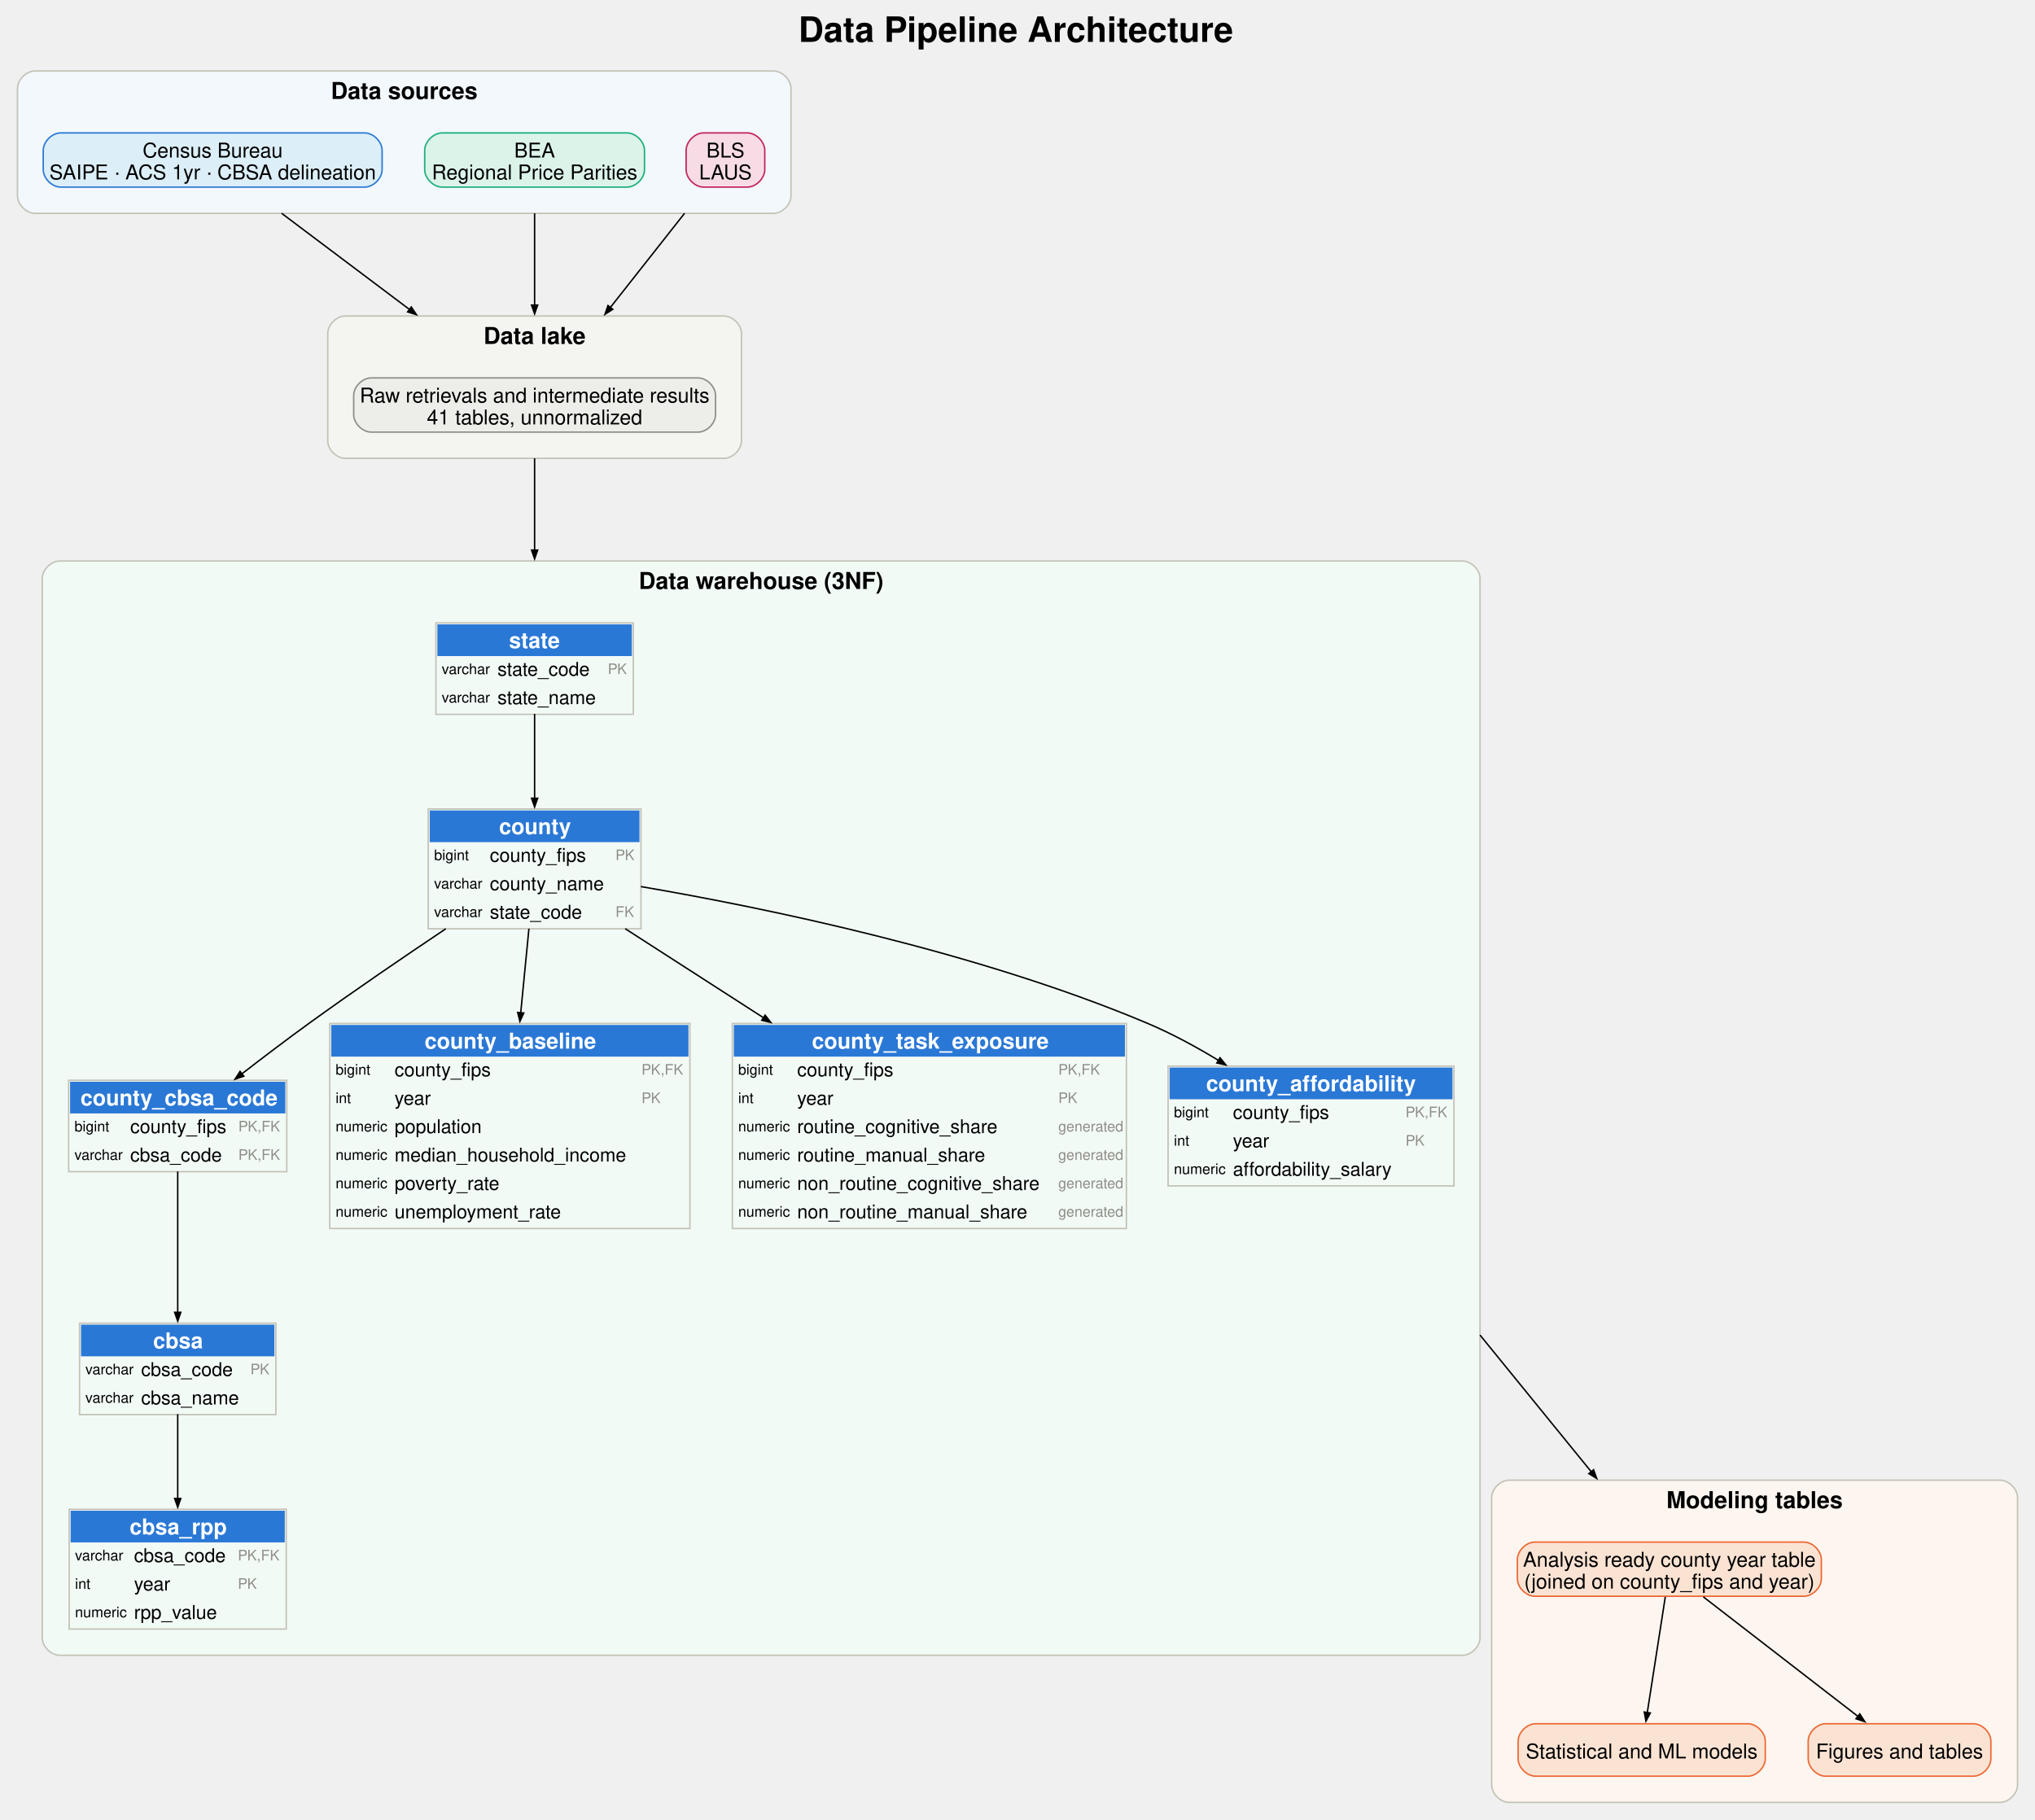
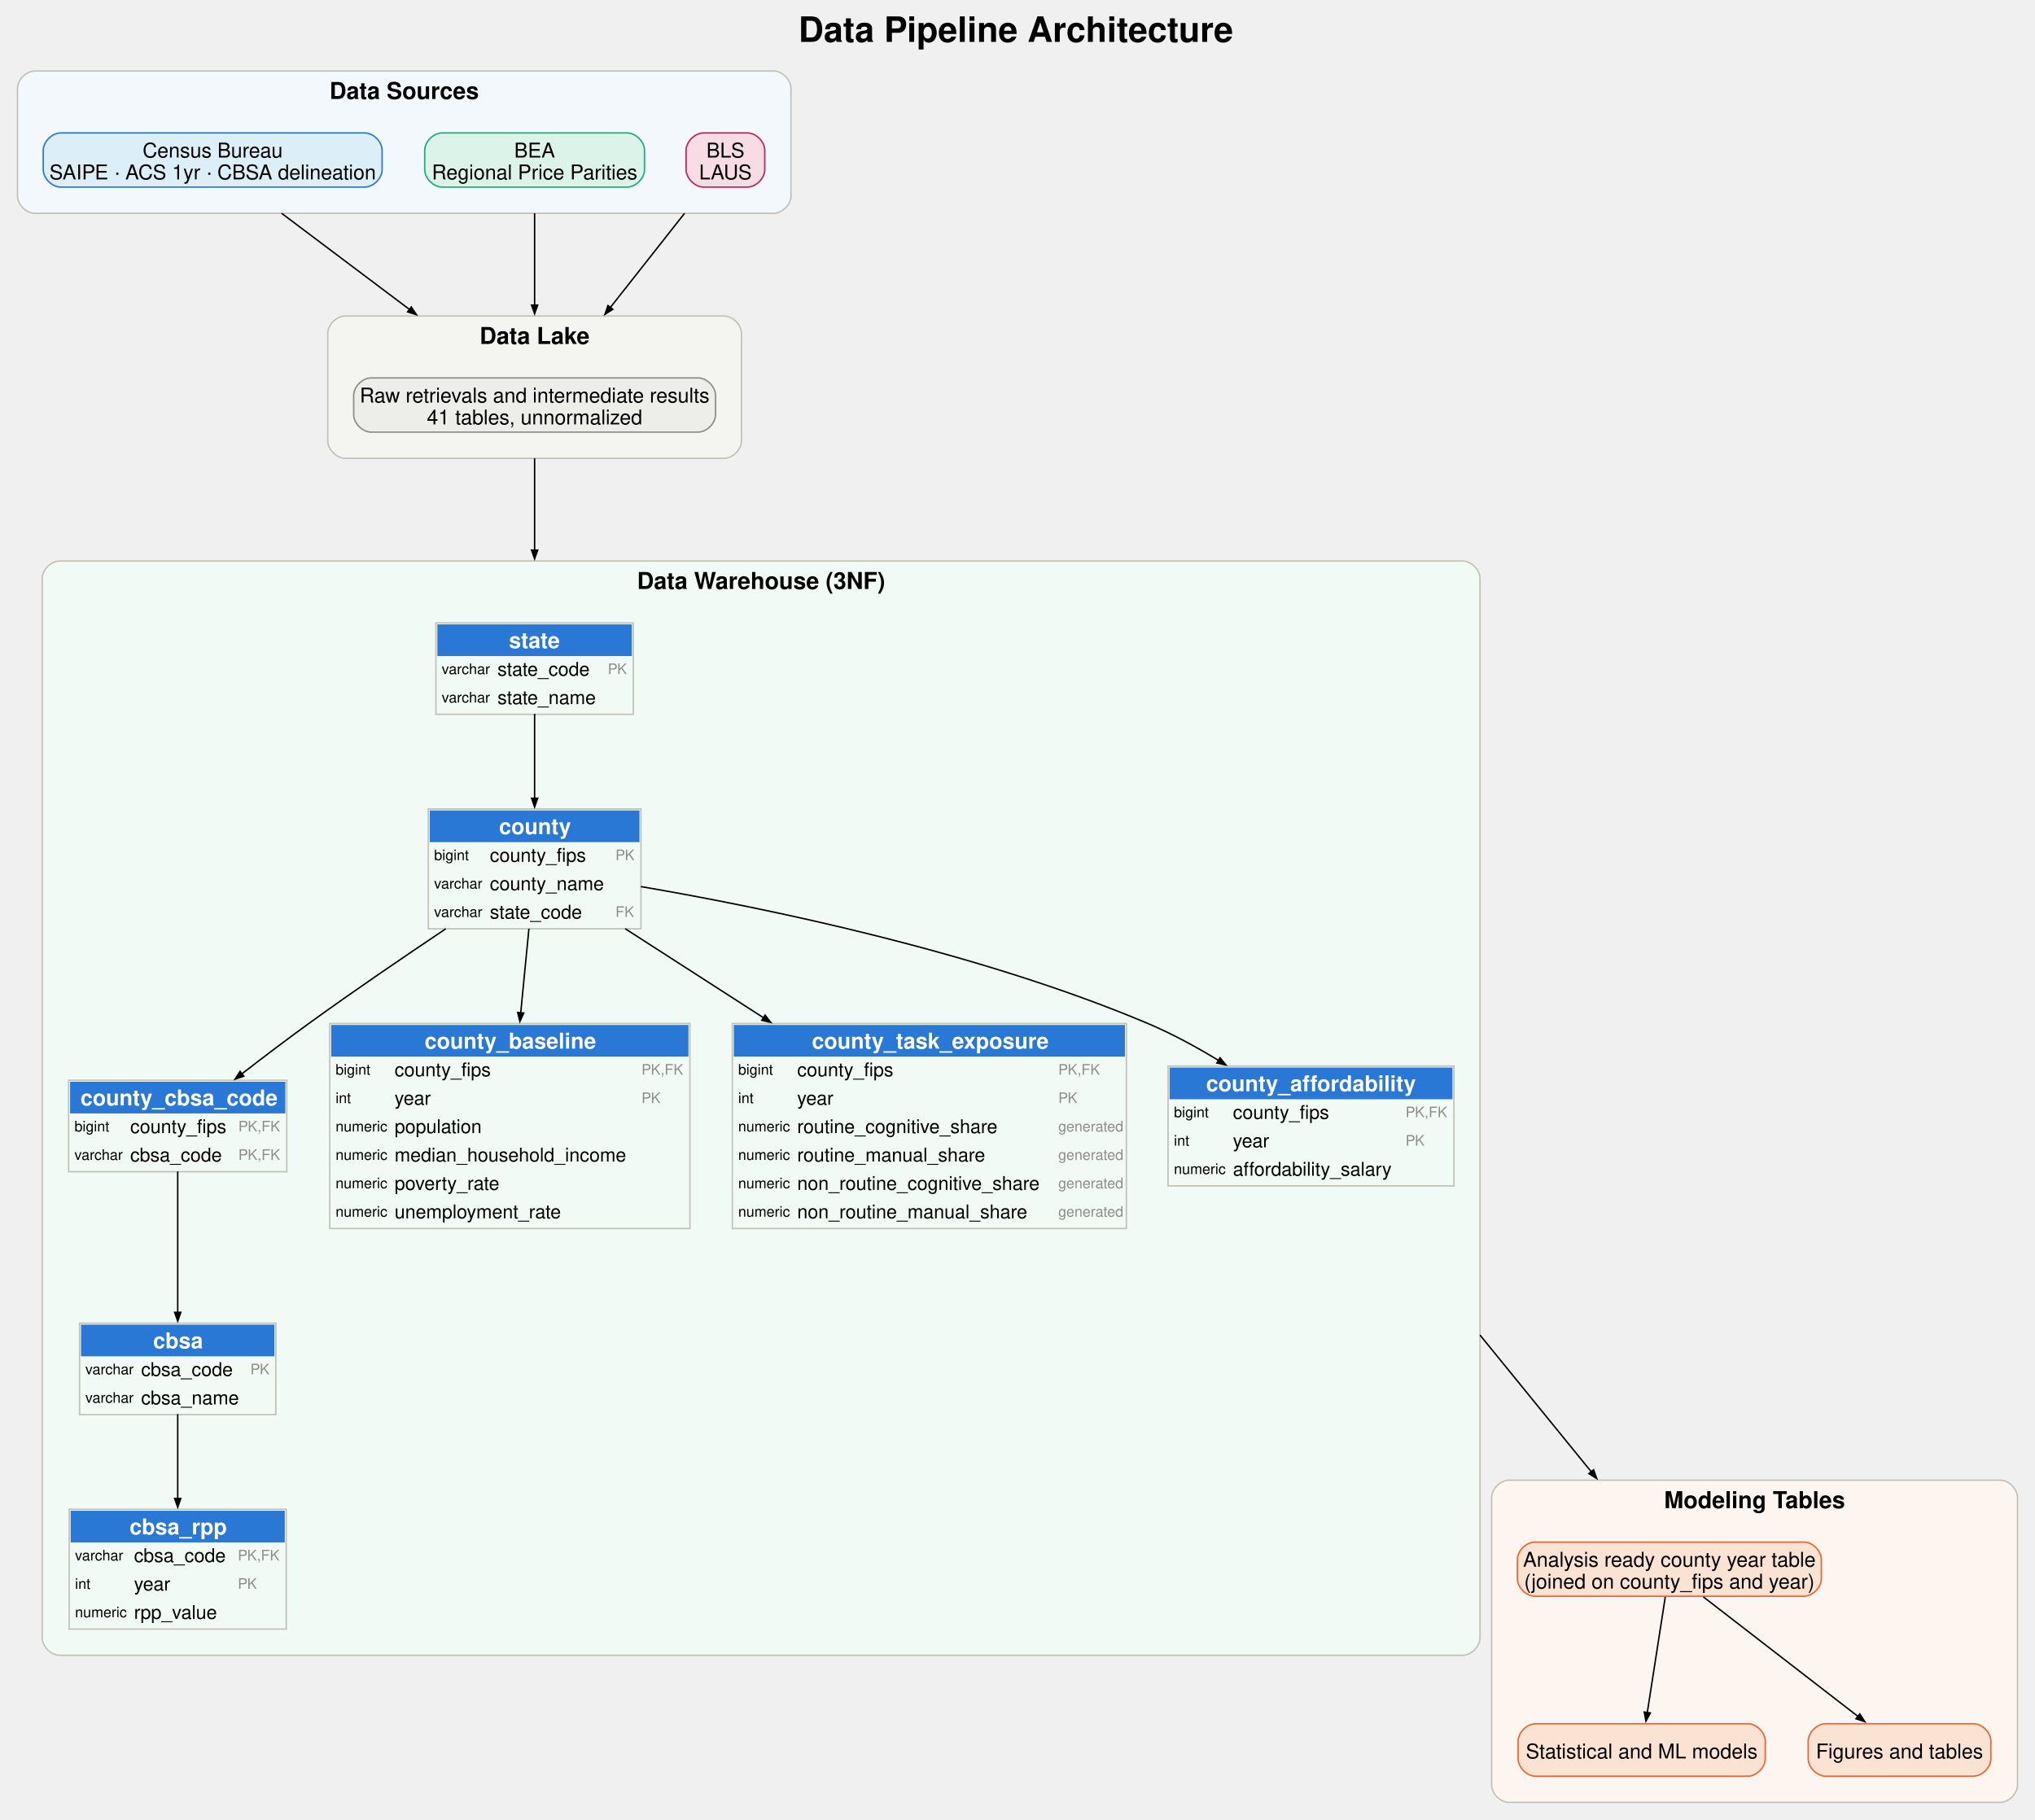
<svg xmlns="http://www.w3.org/2000/svg" width="1397pt" height="1249pt" viewBox="0.00 0.00 1397.00 1249.00">
  <g id="graph0" class="graph" transform="scale(1 1) rotate(0) translate(4 1245.4)">
    <text xml:space="preserve" text-anchor="start" x="544.12" y="-1216.65" font-family="Helvetica,sans-Serif" font-weight="bold" font-size="24.00">Data Pipeline Architecture</text>
    <g id="clust1" class="cluster">
      <path fill="#f2f8fc" stroke="#c3c2b7" d="M20,-1098.95C20,-1098.95 527,-1098.95 527,-1098.95 533,-1098.95 539,-1104.95 539,-1110.95 539,-1110.95 539,-1184.65 539,-1184.65 539,-1190.65 533,-1196.65 527,-1196.65 527,-1196.65 20,-1196.65 20,-1196.65 14,-1196.65 8,-1190.65 8,-1184.65 8,-1184.65 8,-1110.95 8,-1110.95 8,-1104.95 14,-1098.95 20,-1098.95" />
-       <text xml:space="preserve" text-anchor="middle" x="273.5" y="-1177.45" font-family="Helvetica,sans-Serif" font-weight="bold" font-size="16.00">Data sources</text>
+       <text xml:space="preserve" text-anchor="middle" x="273.5" y="-1177.45" font-family="Helvetica,sans-Serif" font-weight="bold" font-size="16.00">Data Sources</text>
    </g>
    <g id="clust2" class="cluster">
      <path fill="#f4f4f1" stroke="#c3c2b7" d="M233,-930.75C233,-930.75 493,-930.75 493,-930.75 499,-930.75 505,-936.75 505,-942.75 505,-942.75 505,-1016.45 505,-1016.45 505,-1022.45 499,-1028.45 493,-1028.45 493,-1028.45 233,-1028.45 233,-1028.45 227,-1028.45 221,-1022.45 221,-1016.45 221,-1016.45 221,-942.75 221,-942.75 221,-936.75 227,-930.75 233,-930.75" />
-       <text xml:space="preserve" text-anchor="middle" x="363" y="-1009.25" font-family="Helvetica,sans-Serif" font-weight="bold" font-size="16.00">Data lake</text>
+       <text xml:space="preserve" text-anchor="middle" x="363" y="-1009.25" font-family="Helvetica,sans-Serif" font-weight="bold" font-size="16.00">Data Lake</text>
    </g>
    <g id="clust3" class="cluster">
      <path fill="#f2faf6" stroke="#c3c2b7" d="M37,-109C37,-109 1000,-109 1000,-109 1006,-109 1012,-115 1012,-121 1012,-121 1012,-848.25 1012,-848.25 1012,-854.25 1006,-860.25 1000,-860.25 1000,-860.25 37,-860.25 37,-860.25 31,-860.25 25,-854.25 25,-848.25 25,-848.25 25,-121 25,-121 25,-115 31,-109 37,-109" />
-       <text xml:space="preserve" text-anchor="middle" x="518.5" y="-841.05" font-family="Helvetica,sans-Serif" font-weight="bold" font-size="16.00">Data warehouse (3NF)</text>
+       <text xml:space="preserve" text-anchor="middle" x="518.5" y="-841.05" font-family="Helvetica,sans-Serif" font-weight="bold" font-size="16.00">Data Warehouse (3NF)</text>
    </g>
    <g id="clust5" class="cluster">
      <path fill="#fdf5ef" stroke="#c3c2b7" d="M1032,-8C1032,-8 1369,-8 1369,-8 1375,-8 1381,-14 1381,-20 1381,-20 1381,-217.22 1381,-217.22 1381,-223.22 1375,-229.22 1369,-229.22 1369,-229.22 1032,-229.22 1032,-229.22 1026,-229.22 1020,-223.22 1020,-217.22 1020,-217.22 1020,-20 1020,-20 1020,-14 1026,-8 1032,-8" />
-       <text xml:space="preserve" text-anchor="middle" x="1200.5" y="-210.03" font-family="Helvetica,sans-Serif" font-weight="bold" font-size="16.00">Modeling tables</text>
+       <text xml:space="preserve" text-anchor="middle" x="1200.5" y="-210.03" font-family="Helvetica,sans-Serif" font-weight="bold" font-size="16.00">Modeling Tables</text>
    </g>
    <g id="node1" class="node">
      <path fill="#dceef7" stroke="#2a78d6" d="M246.32,-1154.15C246.32,-1154.15 37.68,-1154.15 37.68,-1154.15 31.68,-1154.15 25.68,-1148.15 25.68,-1142.15 25.68,-1142.15 25.68,-1128.95 25.68,-1128.95 25.68,-1122.95 31.68,-1116.95 37.68,-1116.95 37.68,-1116.95 246.32,-1116.95 246.32,-1116.95 252.32,-1116.95 258.32,-1122.95 258.32,-1128.95 258.32,-1128.95 258.32,-1142.15 258.32,-1142.15 258.32,-1148.15 252.32,-1154.15 246.32,-1154.15" />
      <text xml:space="preserve" text-anchor="middle" x="142" y="-1137.25" font-family="Helvetica,sans-Serif" font-size="14.00">Census Bureau</text>
      <text xml:space="preserve" text-anchor="middle" x="142" y="-1122.25" font-family="Helvetica,sans-Serif" font-size="14.00">SAIPE · ACS 1yr · CBSA delineation</text>
    </g>
    <g id="node4" class="node">
      <path fill="#ededea" stroke="#8f8d87" d="M475.2,-985.95C475.2,-985.95 250.8,-985.95 250.8,-985.95 244.8,-985.95 238.8,-979.95 238.8,-973.95 238.8,-973.95 238.8,-960.75 238.8,-960.75 238.8,-954.75 244.8,-948.75 250.8,-948.75 250.8,-948.75 475.2,-948.75 475.2,-948.75 481.2,-948.75 487.2,-954.75 487.2,-960.75 487.2,-960.75 487.2,-973.95 487.2,-973.95 487.2,-979.95 481.2,-985.95 475.2,-985.95" />
      <text xml:space="preserve" text-anchor="middle" x="363" y="-969.05" font-family="Helvetica,sans-Serif" font-size="14.00">Raw retrievals and intermediate results</text>
      <text xml:space="preserve" text-anchor="middle" x="363" y="-954.05" font-family="Helvetica,sans-Serif" font-size="14.00">41 tables, unnormalized</text>
    </g>
    <g id="edge10" class="edge">
      <path fill="none" stroke="black" d="M189.34,-1098.95C214.93,-1079.7 247.33,-1055.34 277.2,-1032.88" />
      <polygon fill="black" stroke="black" points="278.34,-1034.64 281.88,-1029.36 275.82,-1031.28 278.34,-1034.64" />
    </g>
    <g id="node2" class="node">
      <path fill="#dcf3ea" stroke="#1baf7a" d="M426.45,-1154.15C426.45,-1154.15 299.55,-1154.15 299.55,-1154.15 293.55,-1154.15 287.55,-1148.15 287.55,-1142.15 287.55,-1142.15 287.55,-1128.95 287.55,-1128.95 287.55,-1122.95 293.55,-1116.95 299.55,-1116.95 299.55,-1116.95 426.45,-1116.95 426.45,-1116.95 432.45,-1116.95 438.45,-1122.95 438.45,-1128.95 438.45,-1128.95 438.45,-1142.15 438.45,-1142.15 438.45,-1148.15 432.45,-1154.15 426.45,-1154.15" />
      <text xml:space="preserve" text-anchor="middle" x="363" y="-1137.25" font-family="Helvetica,sans-Serif" font-size="14.00">BEA</text>
      <text xml:space="preserve" text-anchor="middle" x="363" y="-1122.25" font-family="Helvetica,sans-Serif" font-size="14.00">Regional Price Parities</text>
    </g>
    <g id="edge11" class="edge">
      <path fill="none" stroke="black" d="M363,-1098.95C363,-1080.56 363,-1057.48 363,-1035.86" />
      <polygon fill="black" stroke="black" points="365.1,-1035.96 363,-1029.96 360.9,-1035.96 365.1,-1035.96" />
    </g>
    <g id="node3" class="node">
      <path fill="#f7dce6" stroke="#c2255c" d="M509,-1154.15C509,-1154.15 479,-1154.15 479,-1154.15 473,-1154.15 467,-1148.15 467,-1142.15 467,-1142.15 467,-1128.95 467,-1128.95 467,-1122.95 473,-1116.95 479,-1116.95 479,-1116.95 509,-1116.95 509,-1116.95 515,-1116.95 521,-1122.95 521,-1128.95 521,-1128.95 521,-1142.15 521,-1142.15 521,-1148.15 515,-1154.15 509,-1154.15" />
      <text xml:space="preserve" text-anchor="middle" x="494" y="-1137.25" font-family="Helvetica,sans-Serif" font-size="14.00">BLS</text>
      <text xml:space="preserve" text-anchor="middle" x="494" y="-1122.25" font-family="Helvetica,sans-Serif" font-size="14.00">LAUS</text>
    </g>
    <g id="edge12" class="edge">
      <path fill="none" stroke="black" d="M465.94,-1098.95C451.02,-1080.02 432.2,-1056.14 414.74,-1033.99" />
      <polygon fill="black" stroke="black" points="416.67,-1033.05 411.31,-1029.64 413.37,-1035.65 416.67,-1033.05" />
    </g>
    <g id="node5" class="node">
      <polygon fill="#2a78d6" stroke="none" points="296.25,-795 296.25,-816.75 429.75,-816.75 429.75,-795 296.25,-795" />
      <text xml:space="preserve" text-anchor="start" x="345.38" y="-800.5" font-family="Helvetica,sans-Serif" font-weight="bold" font-size="15.00" fill="white">state</text>
      <text xml:space="preserve" text-anchor="start" x="299.25" y="-782.62" font-family="Helvetica,sans-Serif" font-size="10.00">varchar</text>
      <text xml:space="preserve" text-anchor="start" x="337.5" y="-781.5" font-family="Helvetica,sans-Serif" font-size="13.00">state_code</text>
      <text xml:space="preserve" text-anchor="start" x="413.25" y="-782.62" font-family="Helvetica,sans-Serif" font-size="10.00" fill="#8f8d87">PK</text>
      <text xml:space="preserve" text-anchor="start" x="299.25" y="-763.12" font-family="Helvetica,sans-Serif" font-size="10.00">varchar</text>
      <text xml:space="preserve" text-anchor="start" x="337.5" y="-762" font-family="Helvetica,sans-Serif" font-size="13.00">state_name</text>
      <polygon fill="none" stroke="#c3c2b7" points="295.25,-755 295.25,-817.75 430.75,-817.75 430.75,-755 295.25,-755" />
    </g>
    <g id="edge13" class="edge">
      <path fill="none" stroke="black" d="M363,-930.75C363,-912.56 363,-889.64 363,-867.49" />
      <polygon fill="black" stroke="black" points="365.1,-867.76 363,-861.76 360.9,-867.76 365.1,-867.76" />
    </g>
    <g id="node6" class="node">
      <polygon fill="#2a78d6" stroke="none" points="291,-667.25 291,-689 435,-689 435,-667.25 291,-667.25" />
      <text xml:space="preserve" text-anchor="start" x="338.62" y="-672.75" font-family="Helvetica,sans-Serif" font-weight="bold" font-size="15.00" fill="white">county</text>
      <text xml:space="preserve" text-anchor="start" x="294" y="-654.88" font-family="Helvetica,sans-Serif" font-size="10.00">bigint</text>
      <text xml:space="preserve" text-anchor="start" x="332.25" y="-653.75" font-family="Helvetica,sans-Serif" font-size="13.00">county_fips</text>
      <text xml:space="preserve" text-anchor="start" x="418.5" y="-654.88" font-family="Helvetica,sans-Serif" font-size="10.00" fill="#8f8d87">PK</text>
      <text xml:space="preserve" text-anchor="start" x="294" y="-635.38" font-family="Helvetica,sans-Serif" font-size="10.00">varchar</text>
      <text xml:space="preserve" text-anchor="start" x="332.25" y="-634.25" font-family="Helvetica,sans-Serif" font-size="13.00">county_name</text>
      <text xml:space="preserve" text-anchor="start" x="294" y="-615.88" font-family="Helvetica,sans-Serif" font-size="10.00">varchar</text>
      <text xml:space="preserve" text-anchor="start" x="332.25" y="-614.75" font-family="Helvetica,sans-Serif" font-size="13.00">state_code</text>
      <text xml:space="preserve" text-anchor="start" x="418.5" y="-615.88" font-family="Helvetica,sans-Serif" font-size="10.00" fill="#8f8d87">FK</text>
      <polygon fill="none" stroke="#c3c2b7" points="290,-607.75 290,-690 436,-690 436,-607.75 290,-607.75" />
    </g>
    <g id="edge1" class="edge">
      <path fill="none" stroke="black" d="M363,-755.3C363,-738.23 363,-716.47 363,-697.16" />
      <polygon fill="black" stroke="black" points="365.1,-697.4 363,-691.4 360.9,-697.4 365.1,-697.4" />
    </g>
    <g id="node7" class="node">
      <polygon fill="#2a78d6" stroke="none" points="223.38,-520 223.38,-541.75 468.62,-541.75 468.62,-520 223.38,-520" />
      <text xml:space="preserve" text-anchor="start" x="287.5" y="-525.5" font-family="Helvetica,sans-Serif" font-weight="bold" font-size="15.00" fill="white">county_baseline</text>
      <text xml:space="preserve" text-anchor="start" x="226.38" y="-507.62" font-family="Helvetica,sans-Serif" font-size="10.00">bigint</text>
      <text xml:space="preserve" text-anchor="start" x="266.88" y="-506.5" font-family="Helvetica,sans-Serif" font-size="13.00">county_fips</text>
      <text xml:space="preserve" text-anchor="start" x="436.38" y="-507.62" font-family="Helvetica,sans-Serif" font-size="10.00" fill="#8f8d87">PK,FK</text>
      <text xml:space="preserve" text-anchor="start" x="226.38" y="-488.12" font-family="Helvetica,sans-Serif" font-size="10.00">int</text>
      <text xml:space="preserve" text-anchor="start" x="266.88" y="-487" font-family="Helvetica,sans-Serif" font-size="13.00">year</text>
      <text xml:space="preserve" text-anchor="start" x="436.38" y="-488.12" font-family="Helvetica,sans-Serif" font-size="10.00" fill="#8f8d87">PK</text>
      <text xml:space="preserve" text-anchor="start" x="226.38" y="-468.62" font-family="Helvetica,sans-Serif" font-size="10.00">numeric</text>
      <text xml:space="preserve" text-anchor="start" x="266.88" y="-467.5" font-family="Helvetica,sans-Serif" font-size="13.00">population</text>
      <text xml:space="preserve" text-anchor="start" x="226.38" y="-449.12" font-family="Helvetica,sans-Serif" font-size="10.00">numeric</text>
      <text xml:space="preserve" text-anchor="start" x="266.88" y="-448" font-family="Helvetica,sans-Serif" font-size="13.00">median_household_income</text>
      <text xml:space="preserve" text-anchor="start" x="226.38" y="-429.62" font-family="Helvetica,sans-Serif" font-size="10.00">numeric</text>
      <text xml:space="preserve" text-anchor="start" x="266.88" y="-428.5" font-family="Helvetica,sans-Serif" font-size="13.00">poverty_rate</text>
      <text xml:space="preserve" text-anchor="start" x="226.38" y="-410.12" font-family="Helvetica,sans-Serif" font-size="10.00">numeric</text>
      <text xml:space="preserve" text-anchor="start" x="266.88" y="-409" font-family="Helvetica,sans-Serif" font-size="13.00">unemployment_rate</text>
      <polygon fill="none" stroke="#c3c2b7" points="222.38,-402 222.38,-542.75 469.62,-542.75 469.62,-402 222.38,-402" />
    </g>
    <g id="edge2" class="edge">
      <path fill="none" stroke="black" d="M359.1,-607.84C357.42,-590.63 355.41,-569.92 353.46,-549.97" />
      <polygon fill="black" stroke="black" points="355.57,-549.93 352.9,-544.16 351.39,-550.34 355.57,-549.93" />
    </g>
    <g id="node8" class="node">
      <polygon fill="#2a78d6" stroke="none" points="499.75,-520 499.75,-541.75 768.25,-541.75 768.25,-520 499.75,-520" />
      <text xml:space="preserve" text-anchor="start" x="553.38" y="-525.5" font-family="Helvetica,sans-Serif" font-weight="bold" font-size="15.00" fill="white">county_task_exposure</text>
      <text xml:space="preserve" text-anchor="start" x="502.75" y="-507.62" font-family="Helvetica,sans-Serif" font-size="10.00">bigint</text>
      <text xml:space="preserve" text-anchor="start" x="543.25" y="-506.5" font-family="Helvetica,sans-Serif" font-size="13.00">county_fips</text>
      <text xml:space="preserve" text-anchor="start" x="722.5" y="-507.62" font-family="Helvetica,sans-Serif" font-size="10.00" fill="#8f8d87">PK,FK</text>
      <text xml:space="preserve" text-anchor="start" x="502.75" y="-488.12" font-family="Helvetica,sans-Serif" font-size="10.00">int</text>
      <text xml:space="preserve" text-anchor="start" x="543.25" y="-487" font-family="Helvetica,sans-Serif" font-size="13.00">year</text>
      <text xml:space="preserve" text-anchor="start" x="722.5" y="-488.12" font-family="Helvetica,sans-Serif" font-size="10.00" fill="#8f8d87">PK</text>
      <text xml:space="preserve" text-anchor="start" x="502.75" y="-468.62" font-family="Helvetica,sans-Serif" font-size="10.00">numeric</text>
      <text xml:space="preserve" text-anchor="start" x="543.25" y="-467.5" font-family="Helvetica,sans-Serif" font-size="13.00">routine_cognitive_share</text>
      <text xml:space="preserve" text-anchor="start" x="722.5" y="-468.62" font-family="Helvetica,sans-Serif" font-size="10.00" fill="#8f8d87">generated</text>
      <text xml:space="preserve" text-anchor="start" x="502.75" y="-449.12" font-family="Helvetica,sans-Serif" font-size="10.00">numeric</text>
      <text xml:space="preserve" text-anchor="start" x="543.25" y="-448" font-family="Helvetica,sans-Serif" font-size="13.00">routine_manual_share</text>
      <text xml:space="preserve" text-anchor="start" x="722.5" y="-449.12" font-family="Helvetica,sans-Serif" font-size="10.00" fill="#8f8d87">generated</text>
      <text xml:space="preserve" text-anchor="start" x="502.75" y="-429.62" font-family="Helvetica,sans-Serif" font-size="10.00">numeric</text>
      <text xml:space="preserve" text-anchor="start" x="543.25" y="-428.5" font-family="Helvetica,sans-Serif" font-size="13.00">non_routine_cognitive_share</text>
      <text xml:space="preserve" text-anchor="start" x="722.5" y="-429.62" font-family="Helvetica,sans-Serif" font-size="10.00" fill="#8f8d87">generated</text>
      <text xml:space="preserve" text-anchor="start" x="502.75" y="-410.12" font-family="Helvetica,sans-Serif" font-size="10.00">numeric</text>
      <text xml:space="preserve" text-anchor="start" x="543.25" y="-409" font-family="Helvetica,sans-Serif" font-size="13.00">non_routine_manual_share</text>
      <text xml:space="preserve" text-anchor="start" x="722.5" y="-410.12" font-family="Helvetica,sans-Serif" font-size="10.00" fill="#8f8d87">generated</text>
      <polygon fill="none" stroke="#c3c2b7" points="498.75,-402 498.75,-542.75 769.25,-542.75 769.25,-402 498.75,-402" />
    </g>
    <g id="edge3" class="edge">
      <path fill="none" stroke="black" d="M425.17,-607.84C453.42,-589.65 487.75,-567.55 520.34,-546.56" />
      <polygon fill="black" stroke="black" points="521.23,-548.49 525.13,-543.47 518.95,-544.96 521.23,-548.49" />
    </g>
    <g id="node9" class="node">
      <polygon fill="#2a78d6" stroke="none" points="798.88,-490.75 798.88,-512.5 993.12,-512.5 993.12,-490.75 798.88,-490.75" />
      <text xml:space="preserve" text-anchor="start" x="824" y="-496.25" font-family="Helvetica,sans-Serif" font-weight="bold" font-size="15.00" fill="white">county_affordability</text>
      <text xml:space="preserve" text-anchor="start" x="801.88" y="-478.38" font-family="Helvetica,sans-Serif" font-size="10.00">bigint</text>
      <text xml:space="preserve" text-anchor="start" x="842.38" y="-477.25" font-family="Helvetica,sans-Serif" font-size="13.00">county_fips</text>
      <text xml:space="preserve" text-anchor="start" x="960.88" y="-478.38" font-family="Helvetica,sans-Serif" font-size="10.00" fill="#8f8d87">PK,FK</text>
      <text xml:space="preserve" text-anchor="start" x="801.88" y="-458.88" font-family="Helvetica,sans-Serif" font-size="10.00">int</text>
      <text xml:space="preserve" text-anchor="start" x="842.38" y="-457.75" font-family="Helvetica,sans-Serif" font-size="13.00">year</text>
      <text xml:space="preserve" text-anchor="start" x="960.88" y="-458.88" font-family="Helvetica,sans-Serif" font-size="10.00" fill="#8f8d87">PK</text>
      <text xml:space="preserve" text-anchor="start" x="801.88" y="-439.38" font-family="Helvetica,sans-Serif" font-size="10.00">numeric</text>
      <text xml:space="preserve" text-anchor="start" x="842.38" y="-438.25" font-family="Helvetica,sans-Serif" font-size="13.00">affordability_salary</text>
      <polygon fill="none" stroke="#c3c2b7" points="797.88,-431.25 797.88,-513.5 994.12,-513.5 994.12,-431.25 797.88,-431.25" />
    </g>
    <g id="edge4" class="edge">
      <path fill="none" stroke="black" d="M435.95,-636.74C521.67,-622.06 667.06,-592.14 784,-542.75 800.46,-535.8 817.31,-526.63 832.77,-517.24" />
      <polygon fill="black" stroke="black" points="833.55,-519.22 837.56,-514.29 831.35,-515.65 833.55,-519.22" />
    </g>
    <g id="node10" class="node">
      <polygon fill="#2a78d6" stroke="none" points="44.12,-481 44.12,-502.75 191.88,-502.75 191.88,-481 44.12,-481" />
      <text xml:space="preserve" text-anchor="start" x="51.25" y="-486.5" font-family="Helvetica,sans-Serif" font-weight="bold" font-size="15.00" fill="white">county_cbsa_code</text>
      <text xml:space="preserve" text-anchor="start" x="47.12" y="-468.62" font-family="Helvetica,sans-Serif" font-size="10.00">bigint</text>
      <text xml:space="preserve" text-anchor="start" x="85.38" y="-467.5" font-family="Helvetica,sans-Serif" font-size="13.00">county_fips</text>
      <text xml:space="preserve" text-anchor="start" x="159.62" y="-468.62" font-family="Helvetica,sans-Serif" font-size="10.00" fill="#8f8d87">PK,FK</text>
      <text xml:space="preserve" text-anchor="start" x="47.12" y="-449.12" font-family="Helvetica,sans-Serif" font-size="10.00">varchar</text>
      <text xml:space="preserve" text-anchor="start" x="85.38" y="-448" font-family="Helvetica,sans-Serif" font-size="13.00">cbsa_code</text>
      <text xml:space="preserve" text-anchor="start" x="159.62" y="-449.12" font-family="Helvetica,sans-Serif" font-size="10.00" fill="#8f8d87">PK,FK</text>
      <polygon fill="none" stroke="#c3c2b7" points="43.12,-441 43.12,-503.75 192.88,-503.75 192.88,-441 43.12,-441" />
    </g>
    <g id="edge5" class="edge">
      <path fill="none" stroke="black" d="M302.05,-607.78C273.25,-588.52 238.56,-564.86 208,-542.75 192.76,-531.72 176.39,-519.29 161.84,-508.02" />
      <polygon fill="black" stroke="black" points="163.37,-506.55 157.35,-504.53 160.8,-509.87 163.37,-506.55" />
    </g>
    <g id="node13" class="node">
      <path fill="#fbe3d3" stroke="#eb6834" d="M1234.33,-186.72C1234.33,-186.72 1049.67,-186.72 1049.67,-186.72 1043.67,-186.72 1037.67,-180.72 1037.67,-174.72 1037.67,-174.72 1037.67,-161.53 1037.67,-161.53 1037.67,-155.53 1043.67,-149.53 1049.67,-149.53 1049.67,-149.53 1234.33,-149.53 1234.33,-149.53 1240.33,-149.53 1246.33,-155.53 1246.33,-161.53 1246.33,-161.53 1246.33,-174.72 1246.33,-174.72 1246.33,-180.72 1240.33,-186.72 1234.33,-186.72" />
      <text xml:space="preserve" text-anchor="middle" x="1142" y="-169.82" font-family="Helvetica,sans-Serif" font-size="14.00">Analysis ready county year table</text>
      <text xml:space="preserve" text-anchor="middle" x="1142" y="-154.82" font-family="Helvetica,sans-Serif" font-size="14.00">(joined on county_fips and year)</text>
    </g>
    <g id="edge14" class="edge">
      <path fill="none" stroke="black" d="M1012,-328.85C1038.73,-296.01 1065.89,-262.63 1088.43,-234.94" />
      <polygon fill="black" stroke="black" points="1089.97,-236.37 1092.13,-230.4 1086.72,-233.72 1089.97,-236.37" />
    </g>
    <g id="node11" class="node">
      <polygon fill="#2a78d6" stroke="none" points="51.62,-314.25 51.62,-336 184.38,-336 184.38,-314.25 51.62,-314.25" />
      <text xml:space="preserve" text-anchor="start" x="101.12" y="-319.75" font-family="Helvetica,sans-Serif" font-weight="bold" font-size="15.00" fill="white">cbsa</text>
      <text xml:space="preserve" text-anchor="start" x="54.62" y="-301.88" font-family="Helvetica,sans-Serif" font-size="10.00">varchar</text>
      <text xml:space="preserve" text-anchor="start" x="92.88" y="-300.75" font-family="Helvetica,sans-Serif" font-size="13.00">cbsa_code</text>
      <text xml:space="preserve" text-anchor="start" x="167.88" y="-301.88" font-family="Helvetica,sans-Serif" font-size="10.00" fill="#8f8d87">PK</text>
      <text xml:space="preserve" text-anchor="start" x="54.62" y="-282.38" font-family="Helvetica,sans-Serif" font-size="10.00">varchar</text>
      <text xml:space="preserve" text-anchor="start" x="92.88" y="-281.25" font-family="Helvetica,sans-Serif" font-size="13.00">cbsa_name</text>
      <polygon fill="none" stroke="#c3c2b7" points="50.62,-274.25 50.62,-337 185.38,-337 185.38,-274.25 50.62,-274.25" />
    </g>
    <g id="edge6" class="edge">
      <path fill="none" stroke="black" d="M118,-441.16C118,-413.84 118,-373.52 118,-344.15" />
      <polygon fill="black" stroke="black" points="120.1,-344.44 118,-338.44 115.9,-344.44 120.1,-344.44" />
    </g>
    <g id="node12" class="node">
      <polygon fill="#2a78d6" stroke="none" points="44.5,-186.5 44.5,-208.25 191.5,-208.25 191.5,-186.5 44.5,-186.5" />
      <text xml:space="preserve" text-anchor="start" x="85" y="-192" font-family="Helvetica,sans-Serif" font-weight="bold" font-size="15.00" fill="white">cbsa_rpp</text>
      <text xml:space="preserve" text-anchor="start" x="47.5" y="-174.12" font-family="Helvetica,sans-Serif" font-size="10.00">varchar</text>
      <text xml:space="preserve" text-anchor="start" x="88" y="-173" font-family="Helvetica,sans-Serif" font-size="13.00">cbsa_code</text>
      <text xml:space="preserve" text-anchor="start" x="159.25" y="-174.12" font-family="Helvetica,sans-Serif" font-size="10.00" fill="#8f8d87">PK,FK</text>
      <text xml:space="preserve" text-anchor="start" x="47.5" y="-154.62" font-family="Helvetica,sans-Serif" font-size="10.00">int</text>
      <text xml:space="preserve" text-anchor="start" x="88" y="-153.5" font-family="Helvetica,sans-Serif" font-size="13.00">year</text>
      <text xml:space="preserve" text-anchor="start" x="159.25" y="-154.62" font-family="Helvetica,sans-Serif" font-size="10.00" fill="#8f8d87">PK</text>
      <text xml:space="preserve" text-anchor="start" x="47.5" y="-135.12" font-family="Helvetica,sans-Serif" font-size="10.00">numeric</text>
      <text xml:space="preserve" text-anchor="start" x="88" y="-134" font-family="Helvetica,sans-Serif" font-size="13.00">rpp_value</text>
      <polygon fill="none" stroke="#c3c2b7" points="43.5,-127 43.5,-209.25 192.5,-209.25 192.5,-127 43.5,-127" />
    </g>
    <g id="edge7" class="edge">
      <path fill="none" stroke="black" d="M118,-274.55C118,-257.48 118,-235.72 118,-216.41" />
      <polygon fill="black" stroke="black" points="120.1,-216.65 118,-210.65 115.9,-216.65 120.1,-216.65" />
    </g>
    <g id="node14" class="node">
      <path fill="#fbe3d3" stroke="#eb6834" d="M1195.83,-62C1195.83,-62 1050.17,-62 1050.17,-62 1044.17,-62 1038.17,-56 1038.17,-50 1038.17,-50 1038.17,-38 1038.17,-38 1038.17,-32 1044.17,-26 1050.17,-26 1050.17,-26 1195.83,-26 1195.83,-26 1201.83,-26 1207.83,-32 1207.83,-38 1207.83,-38 1207.83,-50 1207.83,-50 1207.83,-56 1201.83,-62 1195.83,-62" />
      <text xml:space="preserve" text-anchor="middle" x="1123" y="-38.2" font-family="Helvetica,sans-Serif" font-size="14.00">Statistical and ML models</text>
    </g>
    <g id="edge8" class="edge">
      <path fill="none" stroke="black" d="M1139.2,-149.11C1135.92,-128.03 1130.47,-93.04 1126.81,-69.51" />
      <polygon fill="black" stroke="black" points="1128.92,-69.4 1125.92,-63.8 1124.77,-70.05 1128.92,-69.4" />
    </g>
    <g id="node15" class="node">
      <path fill="#fbe3d3" stroke="#eb6834" d="M1350.7,-62C1350.7,-62 1249.3,-62 1249.3,-62 1243.3,-62 1237.3,-56 1237.3,-50 1237.3,-50 1237.3,-38 1237.3,-38 1237.3,-32 1243.3,-26 1249.3,-26 1249.3,-26 1350.7,-26 1350.7,-26 1356.7,-26 1362.7,-32 1362.7,-38 1362.7,-38 1362.7,-50 1362.7,-50 1362.7,-56 1356.7,-62 1350.7,-62" />
      <text xml:space="preserve" text-anchor="middle" x="1300" y="-38.2" font-family="Helvetica,sans-Serif" font-size="14.00">Figures and tables</text>
    </g>
    <g id="edge9" class="edge">
      <path fill="none" stroke="black" d="M1165.31,-149.11C1193.56,-127.27 1241.13,-90.5 1271.52,-67.01" />
      <polygon fill="black" stroke="black" points="1272.7,-68.76 1276.16,-63.43 1270.13,-65.43 1272.7,-68.76" />
    </g>
  </g>
</svg>
